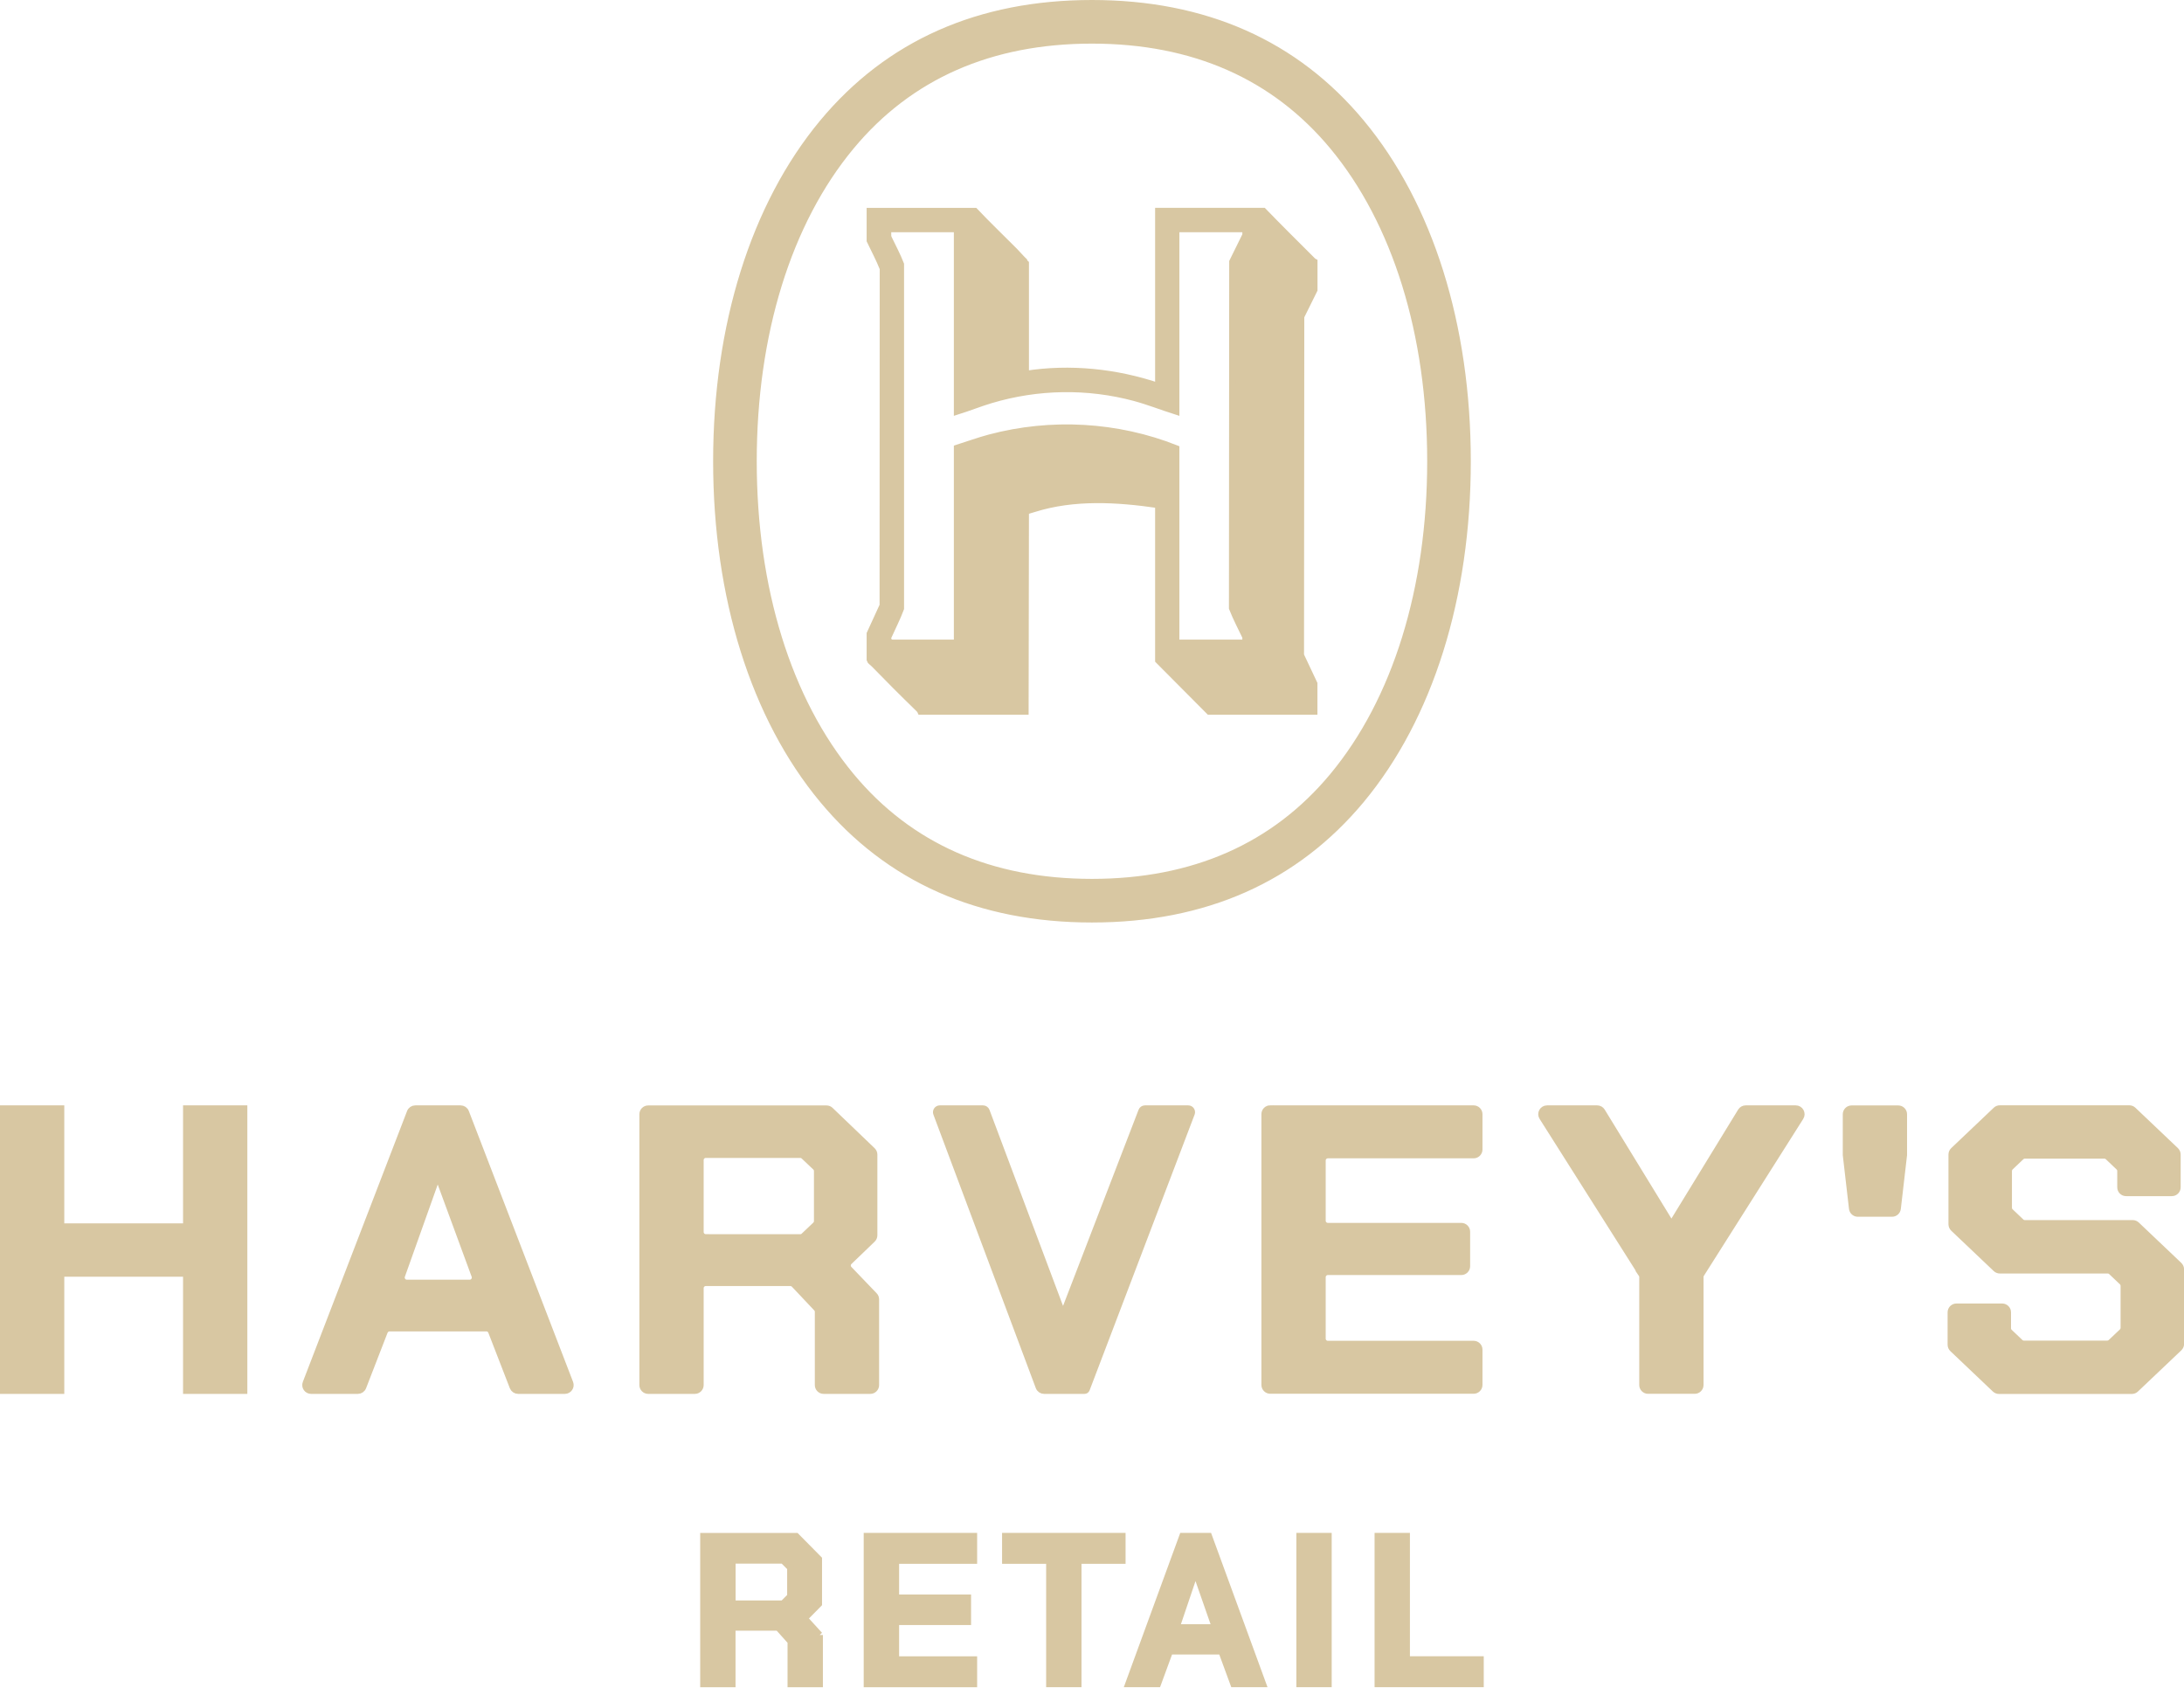
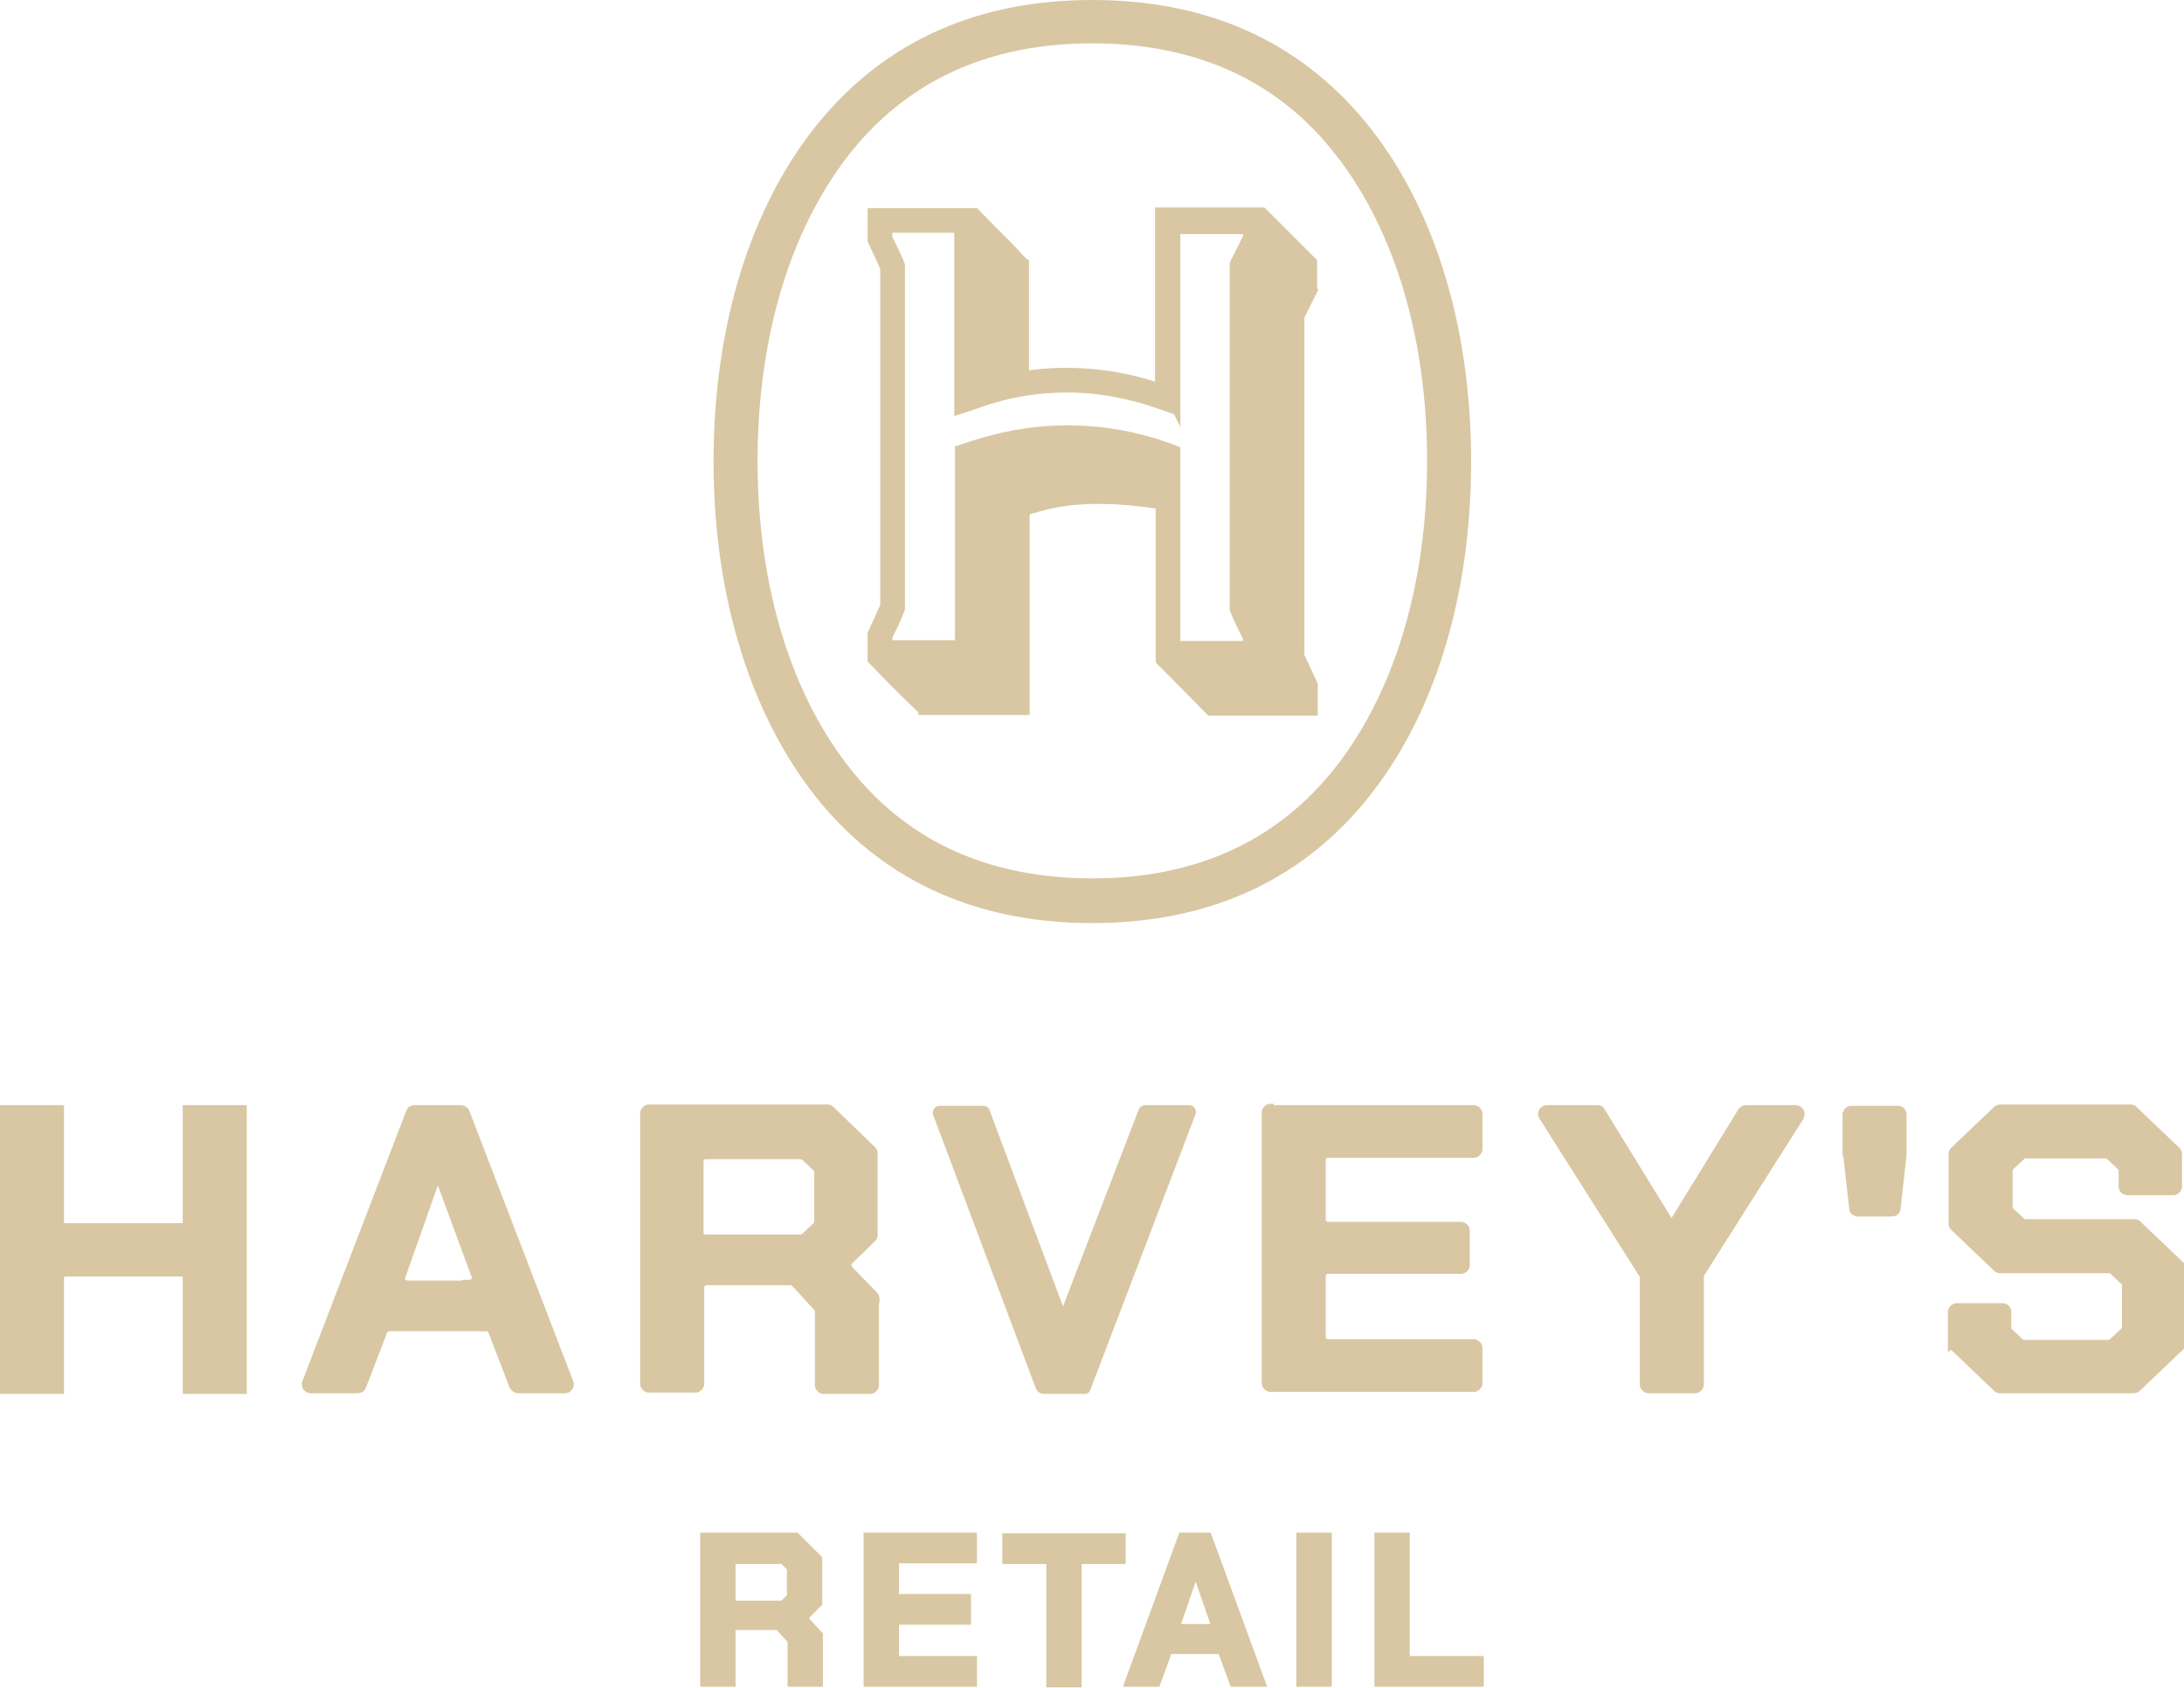
- <svg xmlns="http://www.w3.org/2000/svg" id="Layer_2" data-name="Layer 2" viewBox="0 0 327.51 252.99">
-   <defs>
-     <style>
-       .cls-1 {
-         fill: #d8c7a2;
-         stroke: #d8c7a2;
-         stroke-miterlimit: 10;
-       }
-     </style>
-   </defs>
-   <g id="Layer_1-2" data-name="Layer 1">
-     <path class="cls-1" d="M.5,166.24h8.64v17.69h18.81v-17.69h8.64v42.26h-8.64v-17.57H9.14v17.57H.5v-42.26ZM62.32,166.24h6.75c.34,0,.65.21.77.53l15.63,40.61c.21.54-.19,1.12-.77,1.12h-7.01c-.34,0-.64-.21-.77-.53l-3.22-8.31c-.12-.32-.43-.53-.77-.53h-14.51c-.34,0-.64.21-.77.53l-3.22,8.31c-.12.32-.43.53-.77.53h-7.01c-.58,0-.98-.58-.77-1.12l15.63-40.61c.12-.32.43-.53.77-.53ZM70.43,192.38c.57,0,.97-.57.77-1.11l-5.5-14.95h-.13l-5.33,14.96c-.19.54.21,1.1.78,1.1h9.41ZM131.33,194.83v12.85c0,.45-.37.82-.82.82h-7c-.45,0-.82-.37-.82-.82v-10.98c0-.21-.08-.41-.22-.56l-3.35-3.55c-.16-.16-.37-.26-.6-.26h-12.68c-.45,0-.82.37-.82.82v14.53c0,.45-.37.82-.82.82h-7c-.45,0-.82-.37-.82-.82v-40.61c0-.45.37-.82.82-.82h26.74c.21,0,.42.08.57.23l6.31,6.05c.16.16.25.37.25.59v12.1c0,.22-.09.44-.25.59l-3.48,3.35c-.33.31-.34.83-.02,1.16l3.78,3.94c.15.15.23.36.23.57ZM105.84,185.56h14.16c.21,0,.41-.08.57-.23l1.73-1.64c.16-.16.26-.37.26-.6v-7.5c0-.23-.09-.44-.26-.6l-1.73-1.64c-.15-.15-.36-.23-.57-.23h-14.16c-.45,0-.82.37-.82.82v10.79c0,.45.37.82.82.82ZM178.19,166.24h-6.5c-.22,0-.42.14-.49.35l-11.51,29.89c-.1.26-.47.26-.56,0l-11.22-29.9c-.08-.2-.27-.34-.49-.34h-6.49c-.36,0-.62.36-.49.71l15.36,41.02c.12.32.43.53.77.53h6.07c.12,0,.24-.08.28-.19l15.76-41.38c.12-.34-.14-.69-.49-.69ZM190.48,166.24h30.51c.45,0,.82.37.82.82v5.3c0,.45-.37.82-.82.82h-21.87c-.45,0-.82.37-.82.82v9.04c0,.45.37.82.82.82h20.02c.45,0,.82.37.82.82v5.18c0,.45-.37.82-.82.82h-20.02c-.45,0-.82.37-.82.82v9.22c0,.45.37.82.82.82h21.87c.45,0,.82.37.82.82v5.3c0,.45-.37.82-.82.82h-30.51c-.45,0-.82-.37-.82-.82v-40.61c0-.45.37-.82.82-.82ZM246.2,191.03l-14.9-23.53c-.35-.55.05-1.26.7-1.26h7.51c.29,0,.55.15.7.39l10.37,16.93h.13l10.37-16.93c.15-.24.42-.39.7-.39h7.51c.65,0,1.04.72.7,1.26l-14.9,23.53c-.08.13-.13.28-.13.44v16.2c0,.45-.37.82-.82.82h-7c-.45,0-.82-.37-.82-.82v-16.2c0-.16-.04-.31-.13-.44ZM276.84,173.08v-6.01c0-.45.37-.82.82-.82h7c.45,0,.82.37.82.82v6.01s0,.06,0,.09l-.93,8.04c-.05.42-.4.73-.82.73h-5.14c-.42,0-.77-.31-.82-.73l-.93-8.04s0-.06,0-.09ZM292.56,201.63v-4.86c0-.45.37-.82.82-.82h6.87c.45,0,.82.37.82.82v2.39c0,.23.09.44.26.6l1.6,1.52c.15.15.36.23.57.23h12.5c.21,0,.41-.08.57-.23l1.67-1.58c.16-.16.26-.37.26-.6v-6.3c0-.23-.09-.44-.26-.6l-1.6-1.52c-.15-.15-.36-.23-.57-.23h-16.18c-.21,0-.41-.08-.57-.23l-6.37-6.05c-.16-.16-.26-.37-.26-.6v-10.46c0-.23.09-.44.26-.6l6.37-6.05c.15-.15.36-.23.57-.23h19.42c.21,0,.41.08.57.23l6.37,6.05c.16.16.26.37.26.6v4.92c0,.45-.37.82-.82.82h-6.87c-.45,0-.82-.37-.82-.82v-2.45c0-.23-.09-.44-.26-.6l-1.6-1.52c-.15-.15-.36-.23-.57-.23h-11.93c-.21,0-.41.08-.57.23l-1.6,1.52c-.16.16-.26.37-.26.6v5.51c0,.23.09.44.26.6l1.6,1.52c.15.15.36.23.57.23h16.18c.21,0,.41.08.57.23l6.37,6.05c.16.16.26.37.26.6v11.19c0,.23-.09.44-.26.6l-6.5,6.17c-.15.15-.36.23-.57.23h-19.93c-.21,0-.41-.08-.57-.23l-6.37-6.05c-.16-.16-.26-.37-.26-.6ZM163.75,6.04c15.21,0,27.36,5.35,36.13,15.91,9.44,11.37,14.64,28.13,14.64,47.21s-5.2,35.85-14.64,47.21c-8.77,10.56-20.92,15.91-36.13,15.91s-27.36-5.35-36.13-15.91c-9.44-11.37-14.64-28.13-14.64-47.21s5.2-35.85,14.64-47.21c8.77-10.56,20.92-15.91,36.13-15.91M163.75.5c-16.93,0-30.52,6.03-40.39,17.91-10.26,12.36-15.92,30.38-15.92,50.75s5.65,38.39,15.92,50.75c9.87,11.89,23.46,17.91,40.39,17.91s30.52-6.03,40.39-17.91c10.26-12.36,15.92-30.38,15.92-50.75s-5.65-38.39-15.92-50.75C194.28,6.53,180.69.5,163.75.5h0ZM197.06,43.48l-1.97,3.98-.04,50.79,2.01,4.26v4.15h-15.73s-7.61-7.65-7.61-7.65v-23.32s0,0,0,0c-6.21-.91-12.69-1.29-18.68.6-.25.08-.99.28-1.17.38-.03.02-.06.03-.07.07l-.05,29.92h-15.68c-.09-.21-.29-.4-.46-.56-2.2-2.13-4.37-4.31-6.5-6.5-.09-.09-.65-.56-.65-.62v-3.96s1.94-4.23,1.94-4.23l.02-50.53c-.56-1.43-1.3-2.8-1.96-4.19v-4.4h15.73c1.91,2.03,3.97,3.98,5.94,5.97.45.46.98,1.08,1.44,1.52.03.03.23.11.23.12v16.82c6.66-1.04,13.56-.32,19.92,1.82v-26.26s15.73,0,15.73,0c2.35,2.43,4.78,4.83,7.18,7.23.13.13.28.3.44.38v4.19ZM176.36,61.67s0,0,0,0c-2.08-.66-4.12-1.47-6.23-2.04-7.06-1.89-14.53-1.76-21.53.33-1.71.51-3.36,1.18-5.06,1.71v-27.28s-.07-.07-.07-.07h-10.32s0,.98,0,.98c0,.15.03.29.1.43.62,1.29,1.3,2.56,1.82,3.9v51.61c-.53,1.43-1.24,2.8-1.86,4.19-.04.09-.06.19-.06.28h0c0,.38.31.69.69.69h9.63s.07-.07.07-.07v-29.15c1.62-.51,3.22-1.1,4.87-1.54,9.22-2.45,19.1-1.9,27.95,1.61v29.15s10.44,0,10.44,0v-.89c-.68-1.44-1.43-2.85-2.01-4.33l.04-51.93,1.97-4v-.93s-10.44,0-10.44,0v27.35ZM122.9,245.15v7.34h-4.3v-6.36l-1.9-2.12h-6.9v8.48h-4.3v-22.14h13.89l3.38,3.42v6.71l-2.15,2.18,2.28,2.5ZM109.81,240.47h7.62l1.11-1.11v-4.3l-1.11-1.11h-7.62v6.52ZM130.02,230.34h16.01v3.64h-11.7v5.6h10.79v3.58h-10.79v5.69h11.7v3.64h-16.01v-22.14ZM157.38,233.98h-6.61v-3.64h17.52v3.64h-6.61v18.5h-4.3v-18.5ZM177.34,230.34h3.92l8.1,22.14h-4.37l-1.8-4.9h-7.78l-1.8,4.9h-4.37l8.1-22.14ZM182.24,244.04l-2.94-8.42h-.06l-2.85,8.42h5.85ZM194.9,230.34h4.3v22.14h-4.3v-22.14ZM206.63,230.34h4.3v18.5h11.07v3.64h-15.37v-22.14Z" />
+ <svg xmlns="http://www.w3.org/2000/svg" id="a" viewBox="0 0 327.5 253">
+   <g id="b">
+     <path d="M.5,166.2h8.6v17.7h18.8v-17.7h8.6v42.3h-8.6v-17.6H9.1v17.6H.5v-42.3ZM62.3,166.2h6.8c.3,0,.7.2.8.5l15.6,40.6c.2.5-.2,1.1-.8,1.1h-7c-.3,0-.6-.2-.8-.5l-3.2-8.3c-.1-.3-.4-.5-.8-.5h-14.5c-.3,0-.6.2-.8.5l-3.2,8.3c-.1.3-.4.5-.8.5h-7c-.6,0-1-.6-.8-1.1l15.6-40.6c.1-.3.4-.5.8-.5h0ZM70.4,192.4c.6,0,1-.6.8-1.1l-5.5-14.9h-.1l-5.3,15c-.2.5.2,1.1.8,1.1h9.4ZM131.3,194.8v12.9c0,.4-.4.8-.8.8h-7c-.4,0-.8-.4-.8-.8v-11c0-.2,0-.4-.2-.6l-3.3-3.6c-.2-.2-.4-.3-.6-.3h-12.7c-.4,0-.8.4-.8.8v14.5c0,.4-.4.8-.8.8h-7c-.4,0-.8-.4-.8-.8v-40.6c0-.4.4-.8.8-.8h26.7c.2,0,.4,0,.6.2l6.3,6.1c.2.2.2.4.2.6v12.1c0,.2,0,.4-.2.6l-3.5,3.4c-.3.3-.3.8,0,1.2l3.8,3.9c.1.1.2.4.2.6h0ZM105.8,185.6h14.2c.2,0,.4,0,.6-.2l1.7-1.6c.2-.2.3-.4.3-.6v-7.5c0-.2,0-.4-.3-.6l-1.7-1.6c-.2-.1-.4-.2-.6-.2h-14.2c-.4,0-.8.4-.8.8v10.8c0,.4.4.8.8.8h0ZM178.2,166.2h-6.5c-.2,0-.4.1-.5.4l-11.5,29.9c-.1.3-.5.3-.6,0l-11.2-29.9c0-.2-.3-.3-.5-.3h-6.5c-.4,0-.6.4-.5.7l15.4,41c.1.3.4.5.8.5h6.1c.1,0,.2,0,.3-.2l15.8-41.4c.1-.3-.1-.7-.5-.7h0ZM190.5,166.2h30.5c.4,0,.8.4.8.8v5.3c0,.4-.4.8-.8.8h-21.9c-.4,0-.8.4-.8.8v9c0,.4.4.8.8.8h20c.4,0,.8.4.8.8v5.2c0,.4-.4.8-.8.8h-20c-.4,0-.8.4-.8.8v9.2c0,.4.4.8.8.8h21.9c.4,0,.8.4.8.8v5.3c0,.4-.4.8-.8.8h-30.5c-.4,0-.8-.4-.8-.8v-40.6c0-.4.4-.8.8-.8h0ZM246.2,191l-14.9-23.5c-.4-.6,0-1.3.7-1.3h7.5c.3,0,.6.1.7.4l10.4,16.9h.1l10.4-16.9c.1-.2.4-.4.7-.4h7.5c.6,0,1,.7.7,1.3l-14.9,23.5c0,.1-.1.3-.1.4v16.2c0,.4-.4.8-.8.8h-7c-.4,0-.8-.4-.8-.8v-16.2c0-.2,0-.3-.1-.4h0ZM276.8,173.1v-6c0-.4.4-.8.8-.8h7c.5,0,.8.4.8.8v6h0c0,0-.9,8.1-.9,8.1,0,.4-.4.7-.8.7h-5.1c-.4,0-.8-.3-.8-.7l-.9-8h0ZM292.6,201.6v-4.9c0-.4.4-.8.8-.8h6.9c.5,0,.8.4.8.8v2.4c0,.2,0,.4.3.6l1.6,1.5c.1.1.4.2.6.2h12.5c.2,0,.4,0,.6-.2l1.7-1.6c.2-.2.3-.4.3-.6v-6.3c0-.2,0-.4-.3-.6l-1.6-1.5c-.1-.1-.4-.2-.6-.2h-16.2c-.2,0-.4,0-.6-.2l-6.4-6.1c-.2-.2-.3-.4-.3-.6v-10.5c0-.2,0-.4.3-.6l6.4-6.1c.1-.1.4-.2.6-.2h19.4c.2,0,.4,0,.6.2l6.4,6.1c.2.2.3.4.3.6v4.9c0,.4-.4.8-.8.8h-6.9c-.5,0-.8-.4-.8-.8v-2.4c0-.2,0-.4-.3-.6l-1.6-1.5c-.1-.1-.4-.2-.6-.2h-11.9c-.2,0-.4,0-.6.2l-1.6,1.5c-.2.2-.3.4-.3.6v5.5c0,.2,0,.4.3.6l1.6,1.5c.1.1.4.2.6.2h16.2c.2,0,.4,0,.6.2l6.4,6.1c.2.2.3.4.3.6v11.2c0,.2,0,.4-.3.6l-6.5,6.2c-.1.1-.4.2-.6.2h-19.9c-.2,0-.4,0-.6-.2l-6.4-6.1c-.2-.2-.3-.4-.3-.6h0ZM163.8,6c15.2,0,27.4,5.3,36.1,15.9,9.4,11.4,14.6,28.1,14.6,47.2s-5.2,35.8-14.6,47.2c-8.8,10.6-20.9,15.9-36.1,15.9s-27.4-5.3-36.1-15.9c-9.4-11.4-14.6-28.1-14.6-47.2s5.2-35.8,14.6-47.2c8.8-10.6,20.9-15.9,36.1-15.9M163.8.5c-16.9,0-30.5,6-40.4,17.9-10.3,12.4-15.9,30.4-15.9,50.8s5.7,38.4,15.9,50.8c9.9,11.9,23.5,17.9,40.4,17.9s30.5-6,40.4-17.9c10.3-12.4,15.9-30.4,15.9-50.8s-5.6-38.4-15.9-50.8C194.3,6.5,180.7.5,163.8.5h0ZM197.1,43.5l-2,4v50.8s2,4.3,2,4.3v4.2h-15.7l-7.6-7.7v-23.3h0c-6.2-.9-12.7-1.3-18.7.6-.2,0-1,.3-1.2.4,0,0,0,0,0,0v29.9h-15.7c0-.2-.3-.4-.5-.6-2.2-2.1-4.4-4.3-6.5-6.5,0,0-.6-.6-.6-.6v-4l1.9-4.2v-50.5c-.5-1.4-1.3-2.8-1.9-4.2v-4.4h15.7c1.9,2,4,4,5.9,6,.4.5,1,1.1,1.4,1.5,0,0,.2.1.2.1v16.8c6.7-1,13.6-.3,19.9,1.8v-26.3h15.7c2.4,2.4,4.8,4.8,7.2,7.2.1.1.3.3.4.4v4.2h0ZM176.4,61.7h0c-2.1-.7-4.1-1.5-6.2-2-7.1-1.9-14.5-1.8-21.5.3-1.7.5-3.4,1.2-5.1,1.7v-27.3h0c0,0-10.3,0-10.3,0v1c0,.2,0,.3.1.4.6,1.3,1.3,2.6,1.8,3.9v51.6c-.5,1.4-1.2,2.8-1.9,4.2,0,0,0,.2,0,.3h0c0,.4.3.7.7.7h9.7v-29.2c1.6-.5,3.2-1.1,4.9-1.5,9.2-2.5,19.1-1.9,27.9,1.6v29.2h10.4v-.9c-.7-1.4-1.4-2.8-2-4.3v-51.9s2-4,2-4v-.9h-10.4v27.3h0ZM122.9,245.1v7.3h-4.3v-6.4l-1.9-2.1h-6.9v8.5h-4.3v-22.1h13.9l3.4,3.4v6.7l-2.2,2.2,2.3,2.5h0ZM109.8,240.5h7.6l1.1-1.1v-4.3l-1.1-1.1h-7.6v6.5ZM130,230.3h16v3.6h-11.7v5.6h10.8v3.6h-10.8v5.7h11.7v3.6h-16v-22.1h0ZM157.4,234h-6.6v-3.6h17.5v3.6h-6.6v18.5h-4.3v-18.5ZM177.3,230.3h3.9l8.1,22.1h-4.4l-1.8-4.9h-7.8l-1.8,4.9h-4.4l8.1-22.1h0ZM182.2,244l-2.9-8.4h0l-2.9,8.4h5.9ZM194.9,230.3h4.3v22.1h-4.3v-22.1ZM206.6,230.3h4.3v18.5h11.1v3.6h-15.4v-22.1Z" style="fill:#d8c7a2; stroke:#d8c7a2; stroke-miterlimit:10;" />
  </g>
</svg>
